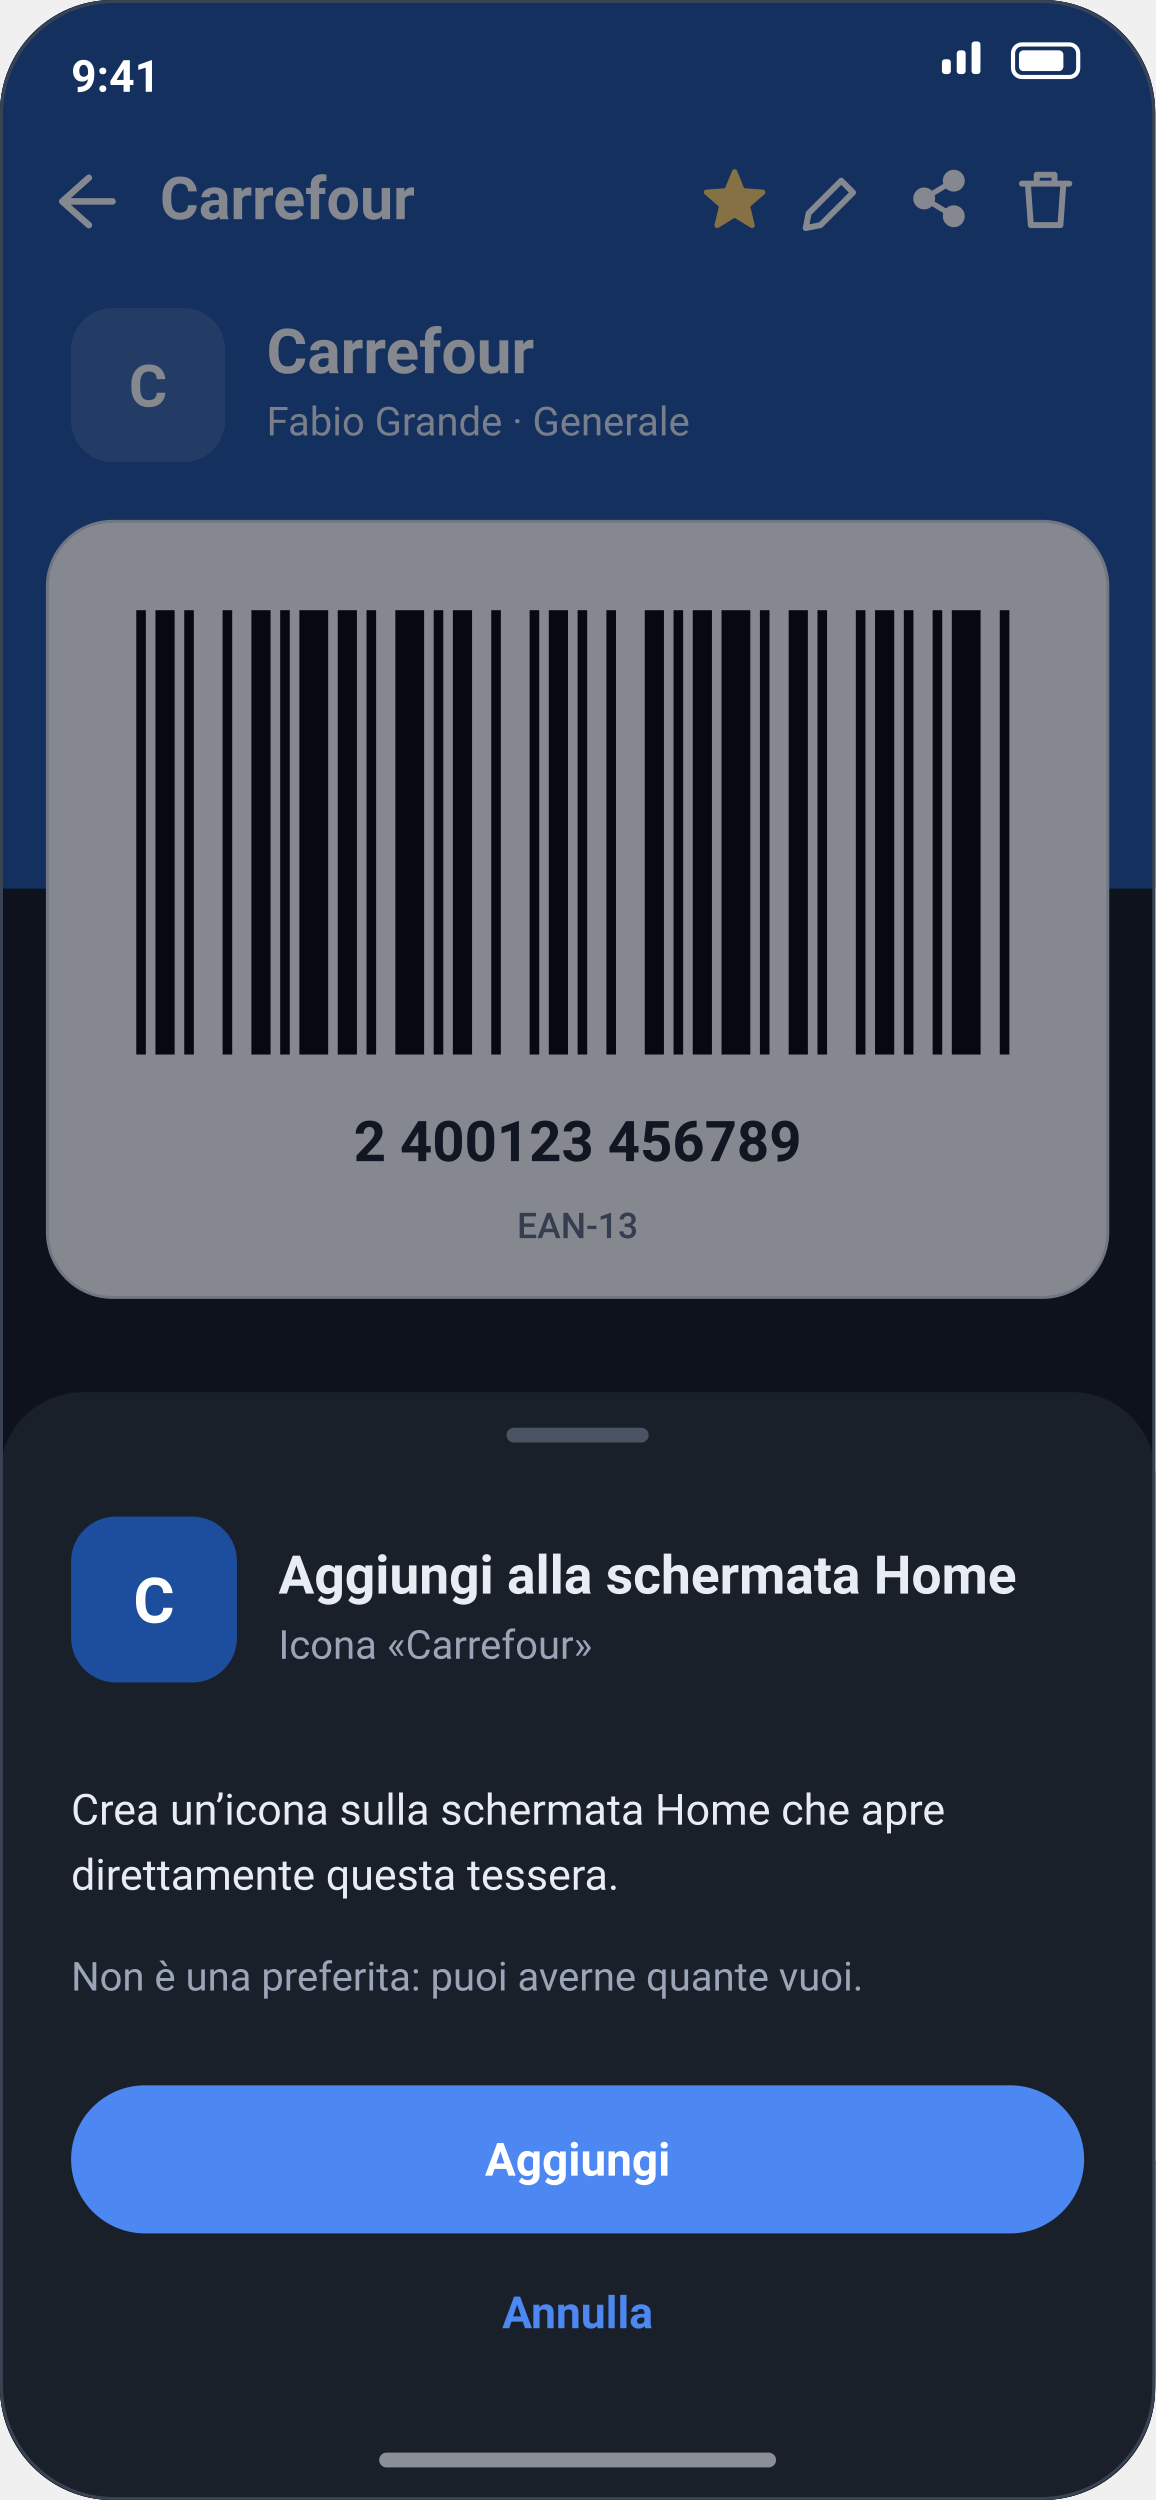
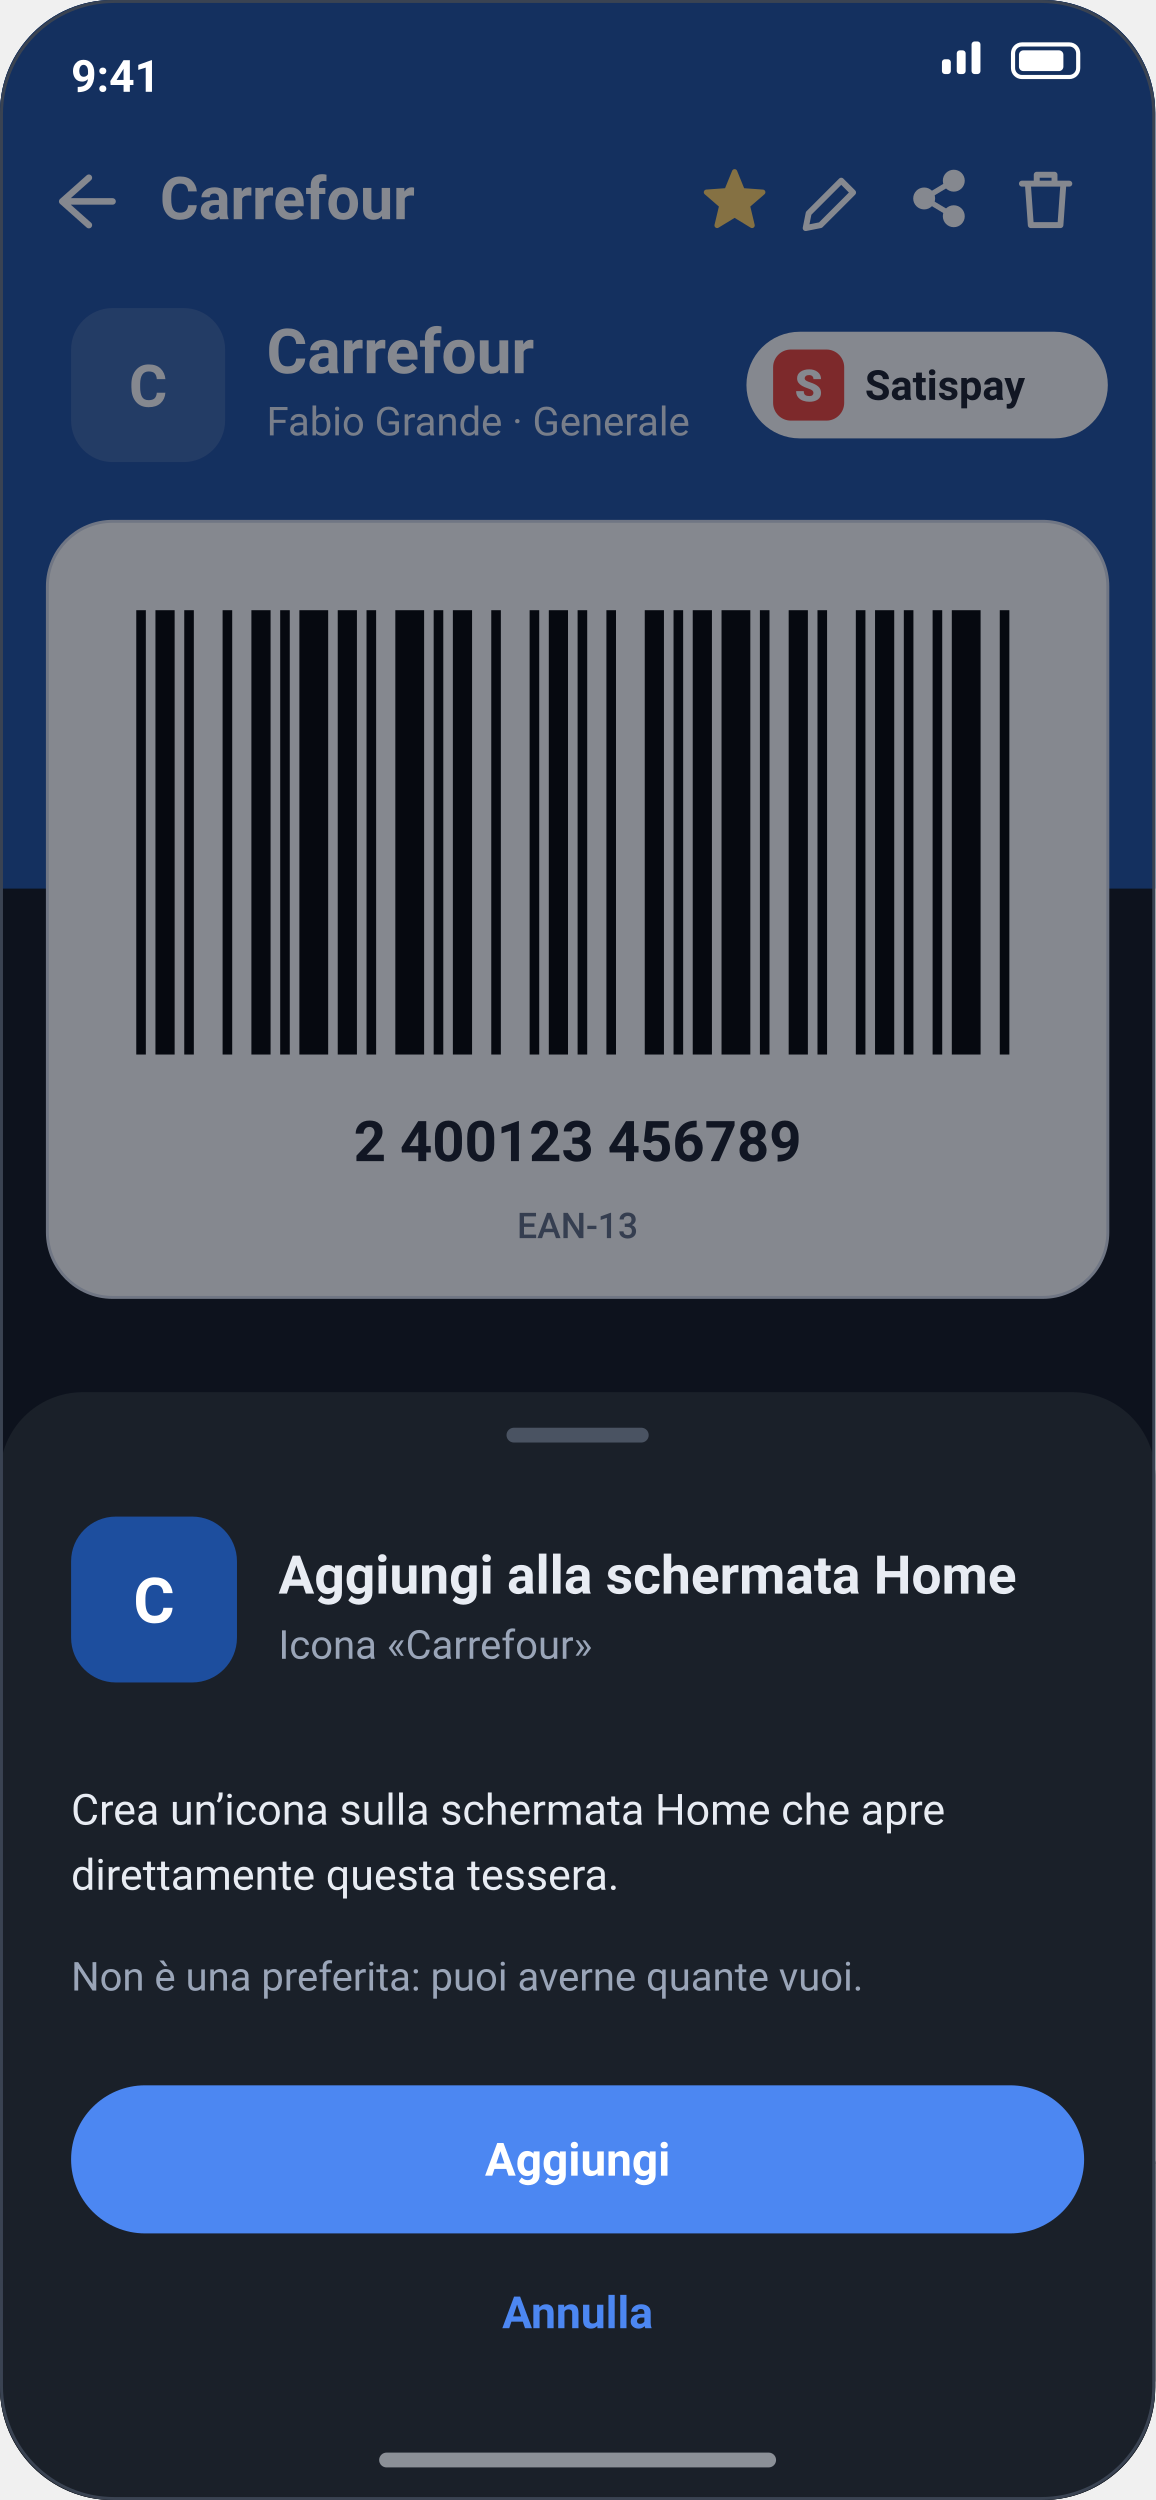
<svg xmlns="http://www.w3.org/2000/svg" viewBox="0 0 390 844" width="390" height="844" font-family="Roboto, Inter, 'Helvetica Neue', Arial, sans-serif">
  <defs>
    <clipPath id="s">
      <rect width="390" height="844" rx="38" />
    </clipPath>
  </defs>
  <g clip-path="url(#s)">
    <rect x="0" y="0" width="390" height="844" rx="0" fill="#0F131A" opacity="1" />
    <rect x="0" y="0" width="390" height="300" rx="0" fill="#1D4E9E" opacity="1" />
    <path d="M30 60 L21 68 L30 76 M21 68 H38" fill="none" stroke="#fff" stroke-width="2.2" stroke-linecap="round" stroke-linejoin="round" />
    <text x="54" y="74" font-size="20" font-weight="600" fill="#fff" text-anchor="start" opacity="1">Carrefour</text>
    <polygon points="248.0,58.0 250.6,64.4 257.5,64.9 252.3,69.4 253.9,76.1 248.0,72.5 242.1,76.1 243.7,69.4 238.5,64.9 245.4,64.4" fill="#FFD166" stroke="#FFD166" stroke-width="1.8" stroke-linejoin="round" />
    <path d="M272 77 L273 72 L284 61 L288 65 L277 76 Z" fill="none" stroke="#fff" stroke-width="2" stroke-linejoin="round" />
    <g stroke="#fff" stroke-width="1.8" fill="#fff">
      <path d="M322 61 L312 67 L322 73" fill="none" />
      <circle cx="322" cy="61" r="2.8" />
      <circle cx="312" cy="67" r="2.8" />
      <circle cx="322" cy="73" r="2.8" />
    </g>
    <g fill="none" stroke="#fff" stroke-width="2" stroke-linecap="round" stroke-linejoin="round">
      <path d="M345 62 H361 M350 62 V59 H356 V62 M347 62 L348 76 H358 L359 62" />
    </g>
    <rect x="24" y="104" width="52" height="52" rx="14.04" fill="#ffffff22" opacity="1" />
    <text x="50.0" y="137.28" font-size="19.76" font-weight="700" fill="#fff" text-anchor="middle" opacity="1">C</text>
    <text x="90" y="126" font-size="21" font-weight="700" fill="#fff" text-anchor="start" opacity="1">Carrefour</text>
    <text x="90" y="147" font-size="13.5" font-weight="400" fill="#fff" text-anchor="start" opacity="0.88">Fabio Grande · Generale</text>
+     <rect x="252" y="112" width="122" height="36" rx="18" fill="#FFFFFF" opacity="1" />
+     <rect x="261" y="118" width="24" height="24" rx="6" fill="#EF4136" />
+     <text x="273" y="135.5" font-size="15" font-weight="800" fill="#fff" text-anchor="middle">S</text>
+     <text x="292" y="135" font-size="14" font-weight="600" fill="#161B26" text-anchor="start" opacity="1">Satispay</text>
    <rect x="16" y="176" width="358" height="262" rx="22" fill="#FFFFFE" stroke="#D5DBE8" stroke-width="1" opacity="1" />
    <rect x="46.00" y="206" width="3.24" height="150" fill="#000" />
    <rect x="52.48" y="206" width="6.48" height="150" fill="#000" />
    <rect x="62.20" y="206" width="3.24" height="150" fill="#000" />
    <rect x="75.15" y="206" width="3.24" height="150" fill="#000" />
    <rect x="84.87" y="206" width="6.48" height="150" fill="#000" />
    <rect x="94.59" y="206" width="3.24" height="150" fill="#000" />
    <rect x="101.07" y="206" width="9.72" height="150" fill="#000" />
    <rect x="114.02" y="206" width="6.48" height="150" fill="#000" />
    <rect x="123.74" y="206" width="3.24" height="150" fill="#000" />
    <rect x="133.46" y="206" width="9.72" height="150" fill="#000" />
    <rect x="146.41" y="206" width="3.24" height="150" fill="#000" />
    <rect x="152.89" y="206" width="6.48" height="150" fill="#000" />
    <rect x="165.85" y="206" width="3.24" height="150" fill="#000" />
    <rect x="178.80" y="206" width="3.24" height="150" fill="#000" />
    <rect x="185.28" y="206" width="6.48" height="150" fill="#000" />
    <rect x="195.00" y="206" width="3.24" height="150" fill="#000" />
    <rect x="204.72" y="206" width="3.24" height="150" fill="#000" />
    <rect x="217.67" y="206" width="6.48" height="150" fill="#000" />
    <rect x="227.39" y="206" width="3.24" height="150" fill="#000" />
    <rect x="233.87" y="206" width="6.48" height="150" fill="#000" />
    <rect x="243.59" y="206" width="9.72" height="150" fill="#000" />
    <rect x="256.54" y="206" width="3.24" height="150" fill="#000" />
    <rect x="266.26" y="206" width="6.48" height="150" fill="#000" />
    <rect x="275.98" y="206" width="3.24" height="150" fill="#000" />
    <rect x="288.93" y="206" width="3.24" height="150" fill="#000" />
    <rect x="295.41" y="206" width="6.48" height="150" fill="#000" />
    <rect x="305.13" y="206" width="3.24" height="150" fill="#000" />
    <rect x="314.85" y="206" width="3.24" height="150" fill="#000" />
    <rect x="321.33" y="206" width="9.72" height="150" fill="#000" />
    <rect x="337.52" y="206" width="3.24" height="150" fill="#000" />
    <text x="195" y="392" font-size="19" font-weight="600" fill="#161B27" text-anchor="middle" opacity="1">2 400123 456789</text>
    <text x="195" y="418" font-size="12" font-weight="500" fill="#5F6B81" text-anchor="middle" opacity="1">EAN-13</text>
    <rect x="0" y="730" width="390" height="74" rx="0" fill="#1A2029" opacity="1" />
    <line x1="0" y1="730" x2="390" y2="730" stroke="#323A48" stroke-width="1" stroke-linecap="round" />
    <rect x="35" y="742" width="320" height="50" rx="6" fill="#232A36" stroke="#323A48" stroke-width="1" opacity="1" />
    <text x="46" y="759" font-size="10" font-weight="600" fill="#9AA5B8" text-anchor="start" opacity="1">Annuncio</text>
    <rect x="46" y="767" width="150" height="8" rx="4" fill="#323A48" opacity="1" />
    <rect x="46" y="779" width="96" height="6" rx="3" fill="#3A4352" opacity="1" />
    <rect x="275" y="755" width="66" height="24" rx="12" fill="#323A48" opacity="1" />
    <rect x="0" y="0" width="390" height="844" rx="0" fill="#0B1220" opacity="0.5" />
    <rect x="0" y="470" width="390" height="390" rx="28" fill="#1A2029" opacity="1" />
    <rect x="171" y="482" width="48" height="5" rx="2.5" fill="#4A5362" opacity="1" />
    <rect x="24" y="512" width="56" height="56" rx="15.12" fill="#1D4E9E" opacity="1" />
    <text x="52.0" y="547.84" font-size="21.28" font-weight="700" fill="#fff" text-anchor="middle" opacity="1">C</text>
    <text x="94" y="538" font-size="18" font-weight="700" fill="#E8ECF3" text-anchor="start" opacity="1">Aggiungi alla schermata Home</text>
    <text x="94" y="560" font-size="13.5" font-weight="400" fill="#9AA5B8" text-anchor="start" opacity="1">Icona «Carrefour»</text>
    <text x="24" y="616" font-size="14.5" font-weight="400" fill="#E8ECF3" text-anchor="start" opacity="1">Crea un’icona sulla schermata Home che apre</text>
    <text x="24" y="638" font-size="14.5" font-weight="400" fill="#E8ECF3" text-anchor="start" opacity="1">direttamente questa tessera.</text>
    <text x="24" y="672" font-size="13.5" font-weight="400" fill="#9AA5B8" text-anchor="start" opacity="1">Non è una preferita: puoi averne quante vuoi.</text>
    <rect x="24" y="704" width="342" height="50" rx="25.0" fill="#4C87F2" opacity="1" />
    <text x="195.0" y="734.5" font-size="15.5" font-weight="600" fill="#fff" text-anchor="middle" opacity="1">Aggiungi</text>
    <text x="195" y="786" font-size="15" font-weight="600" fill="#4C87F2" text-anchor="middle" opacity="1">Annulla</text>
    <text x="24" y="31" font-size="15" font-weight="600" fill="#fff" text-anchor="start" opacity="1">9:41</text>
    <g fill="#fff">
      <rect x="318" y="20" width="3" height="5" rx="1" />
      <rect x="323" y="17" width="3" height="8" rx="1" />
      <rect x="328" y="14" width="3" height="11" rx="1" />
      <rect x="342" y="15" width="22" height="11" rx="3" fill="none" stroke="#fff" stroke-width="1.4" />
      <rect x="344" y="17" width="15" height="7" rx="1.5" />
    </g>
    <rect x="128" y="828" width="134" height="5" rx="2.5" fill="#E8ECF3" opacity="0.55" />
  </g>
  <rect x=".5" y=".5" width="389" height="843" rx="38" fill="none" stroke="#3A4352" />
</svg>
